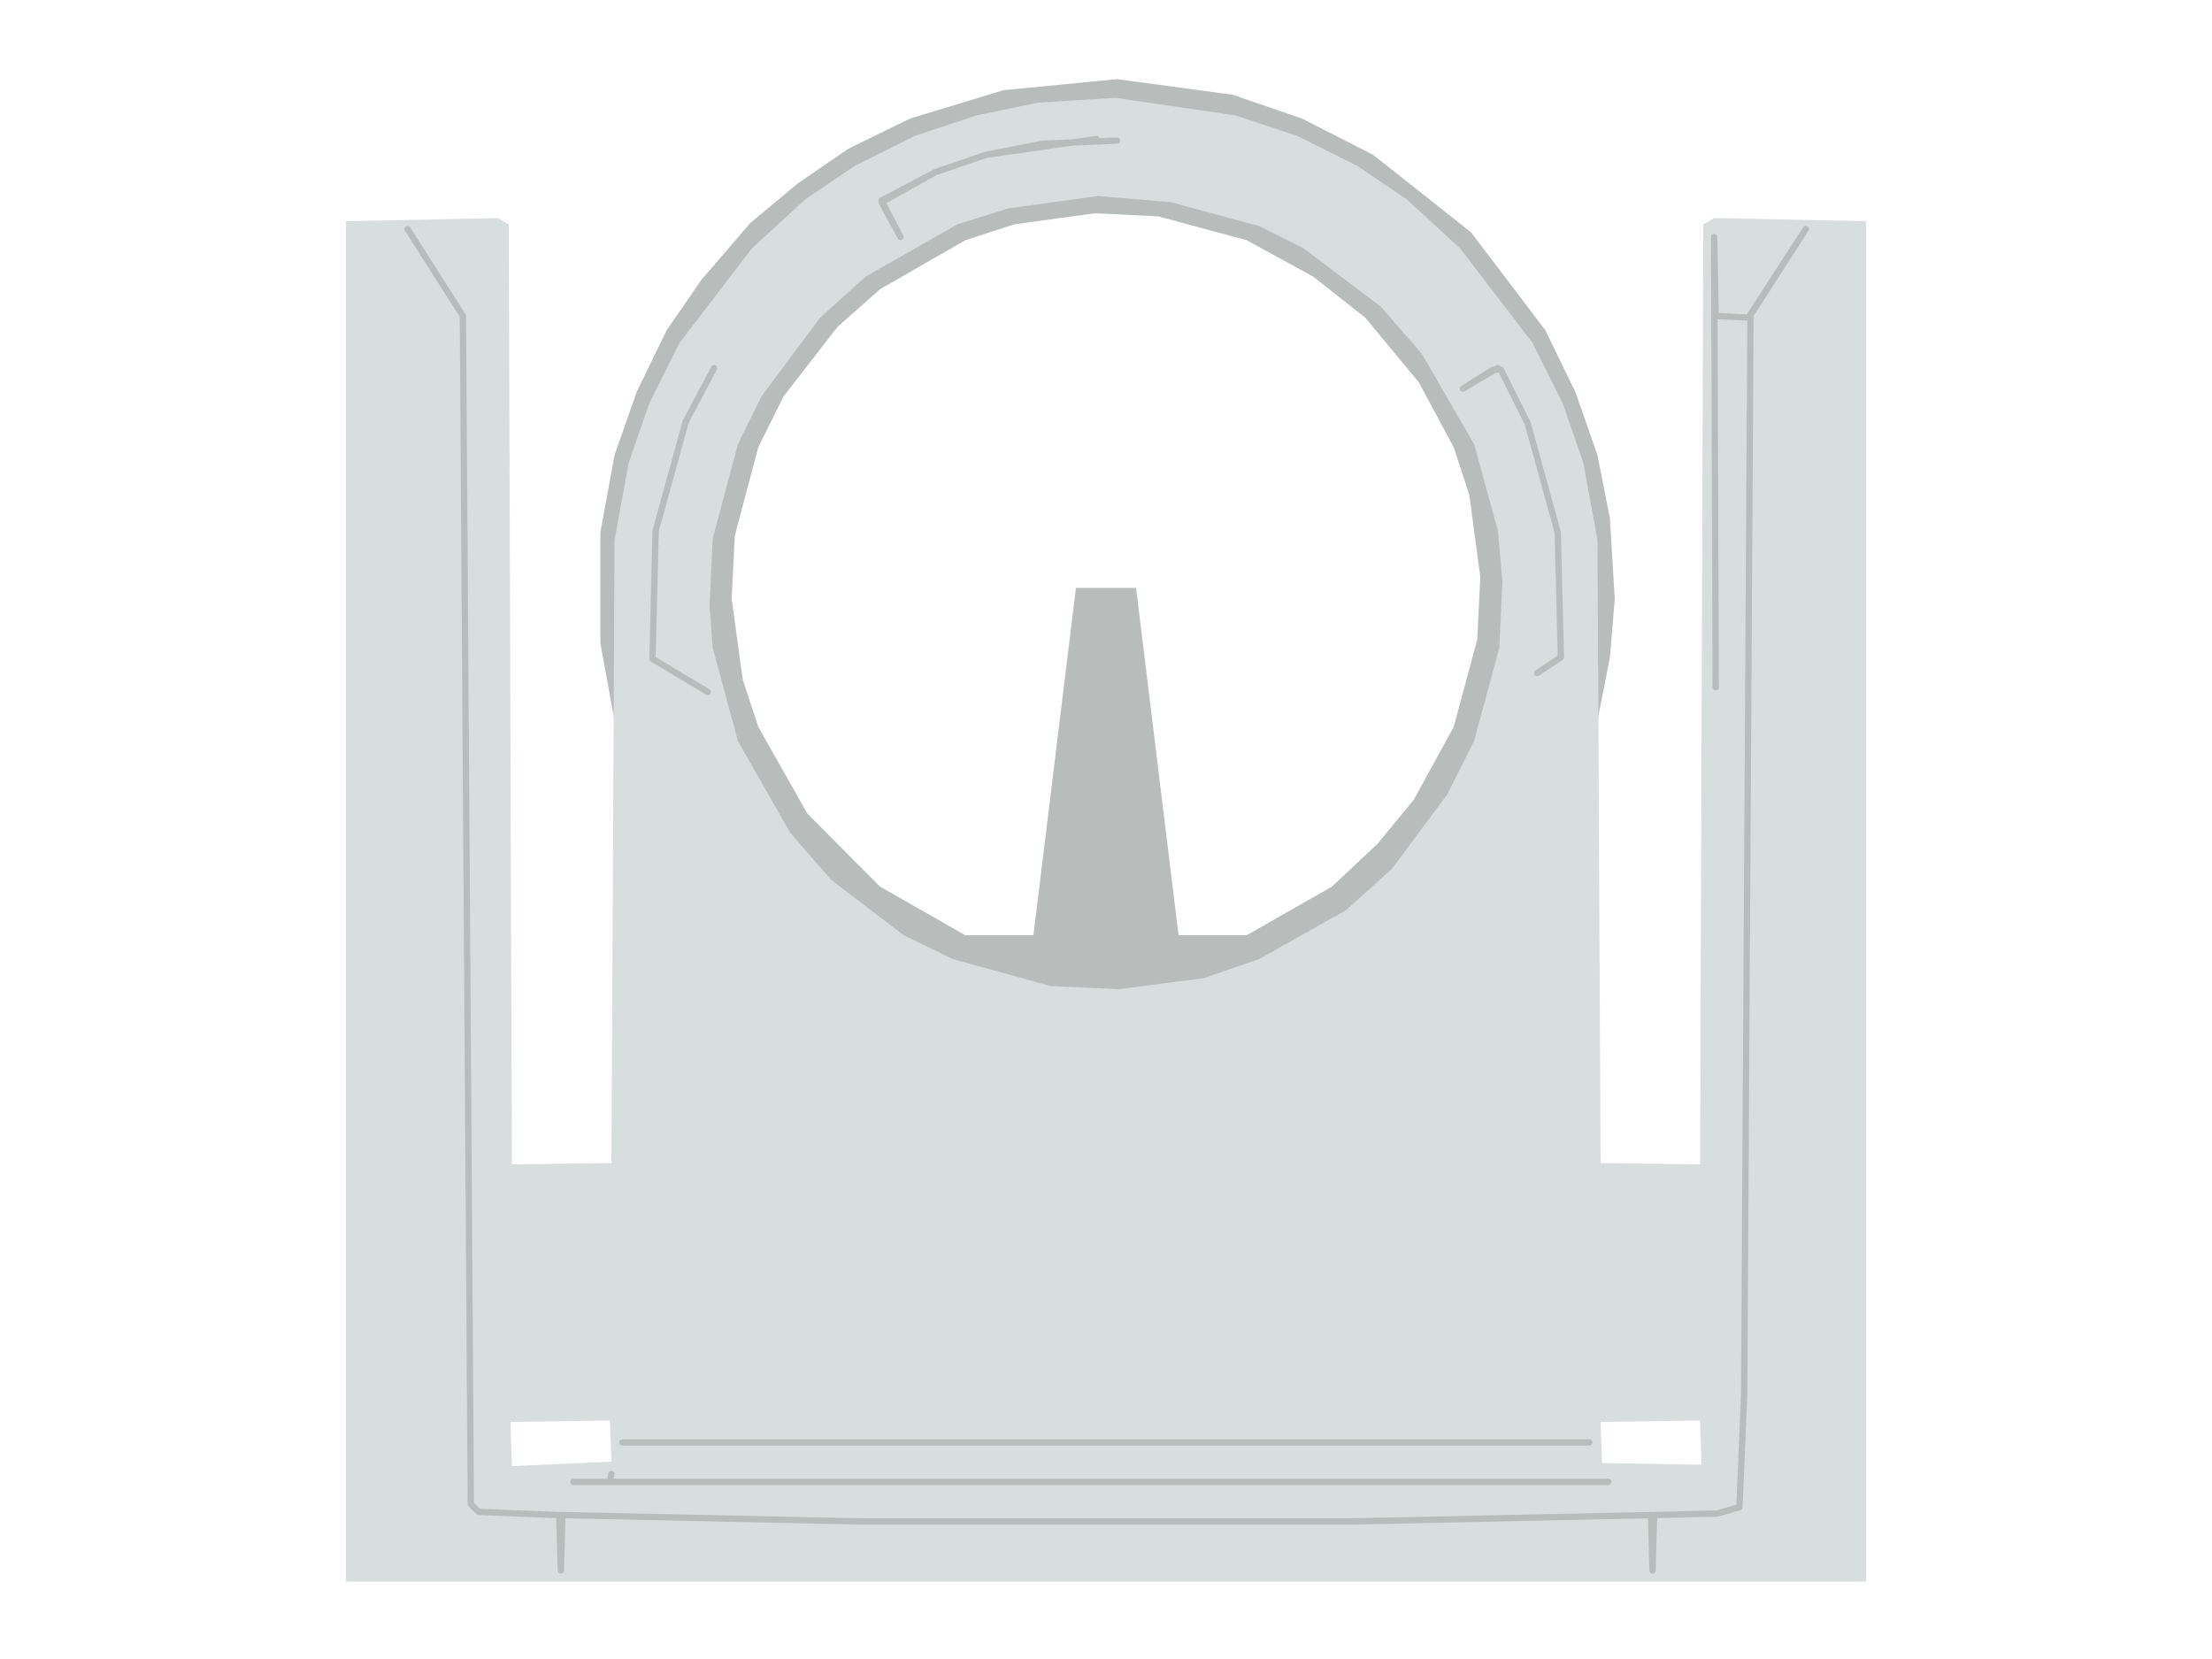
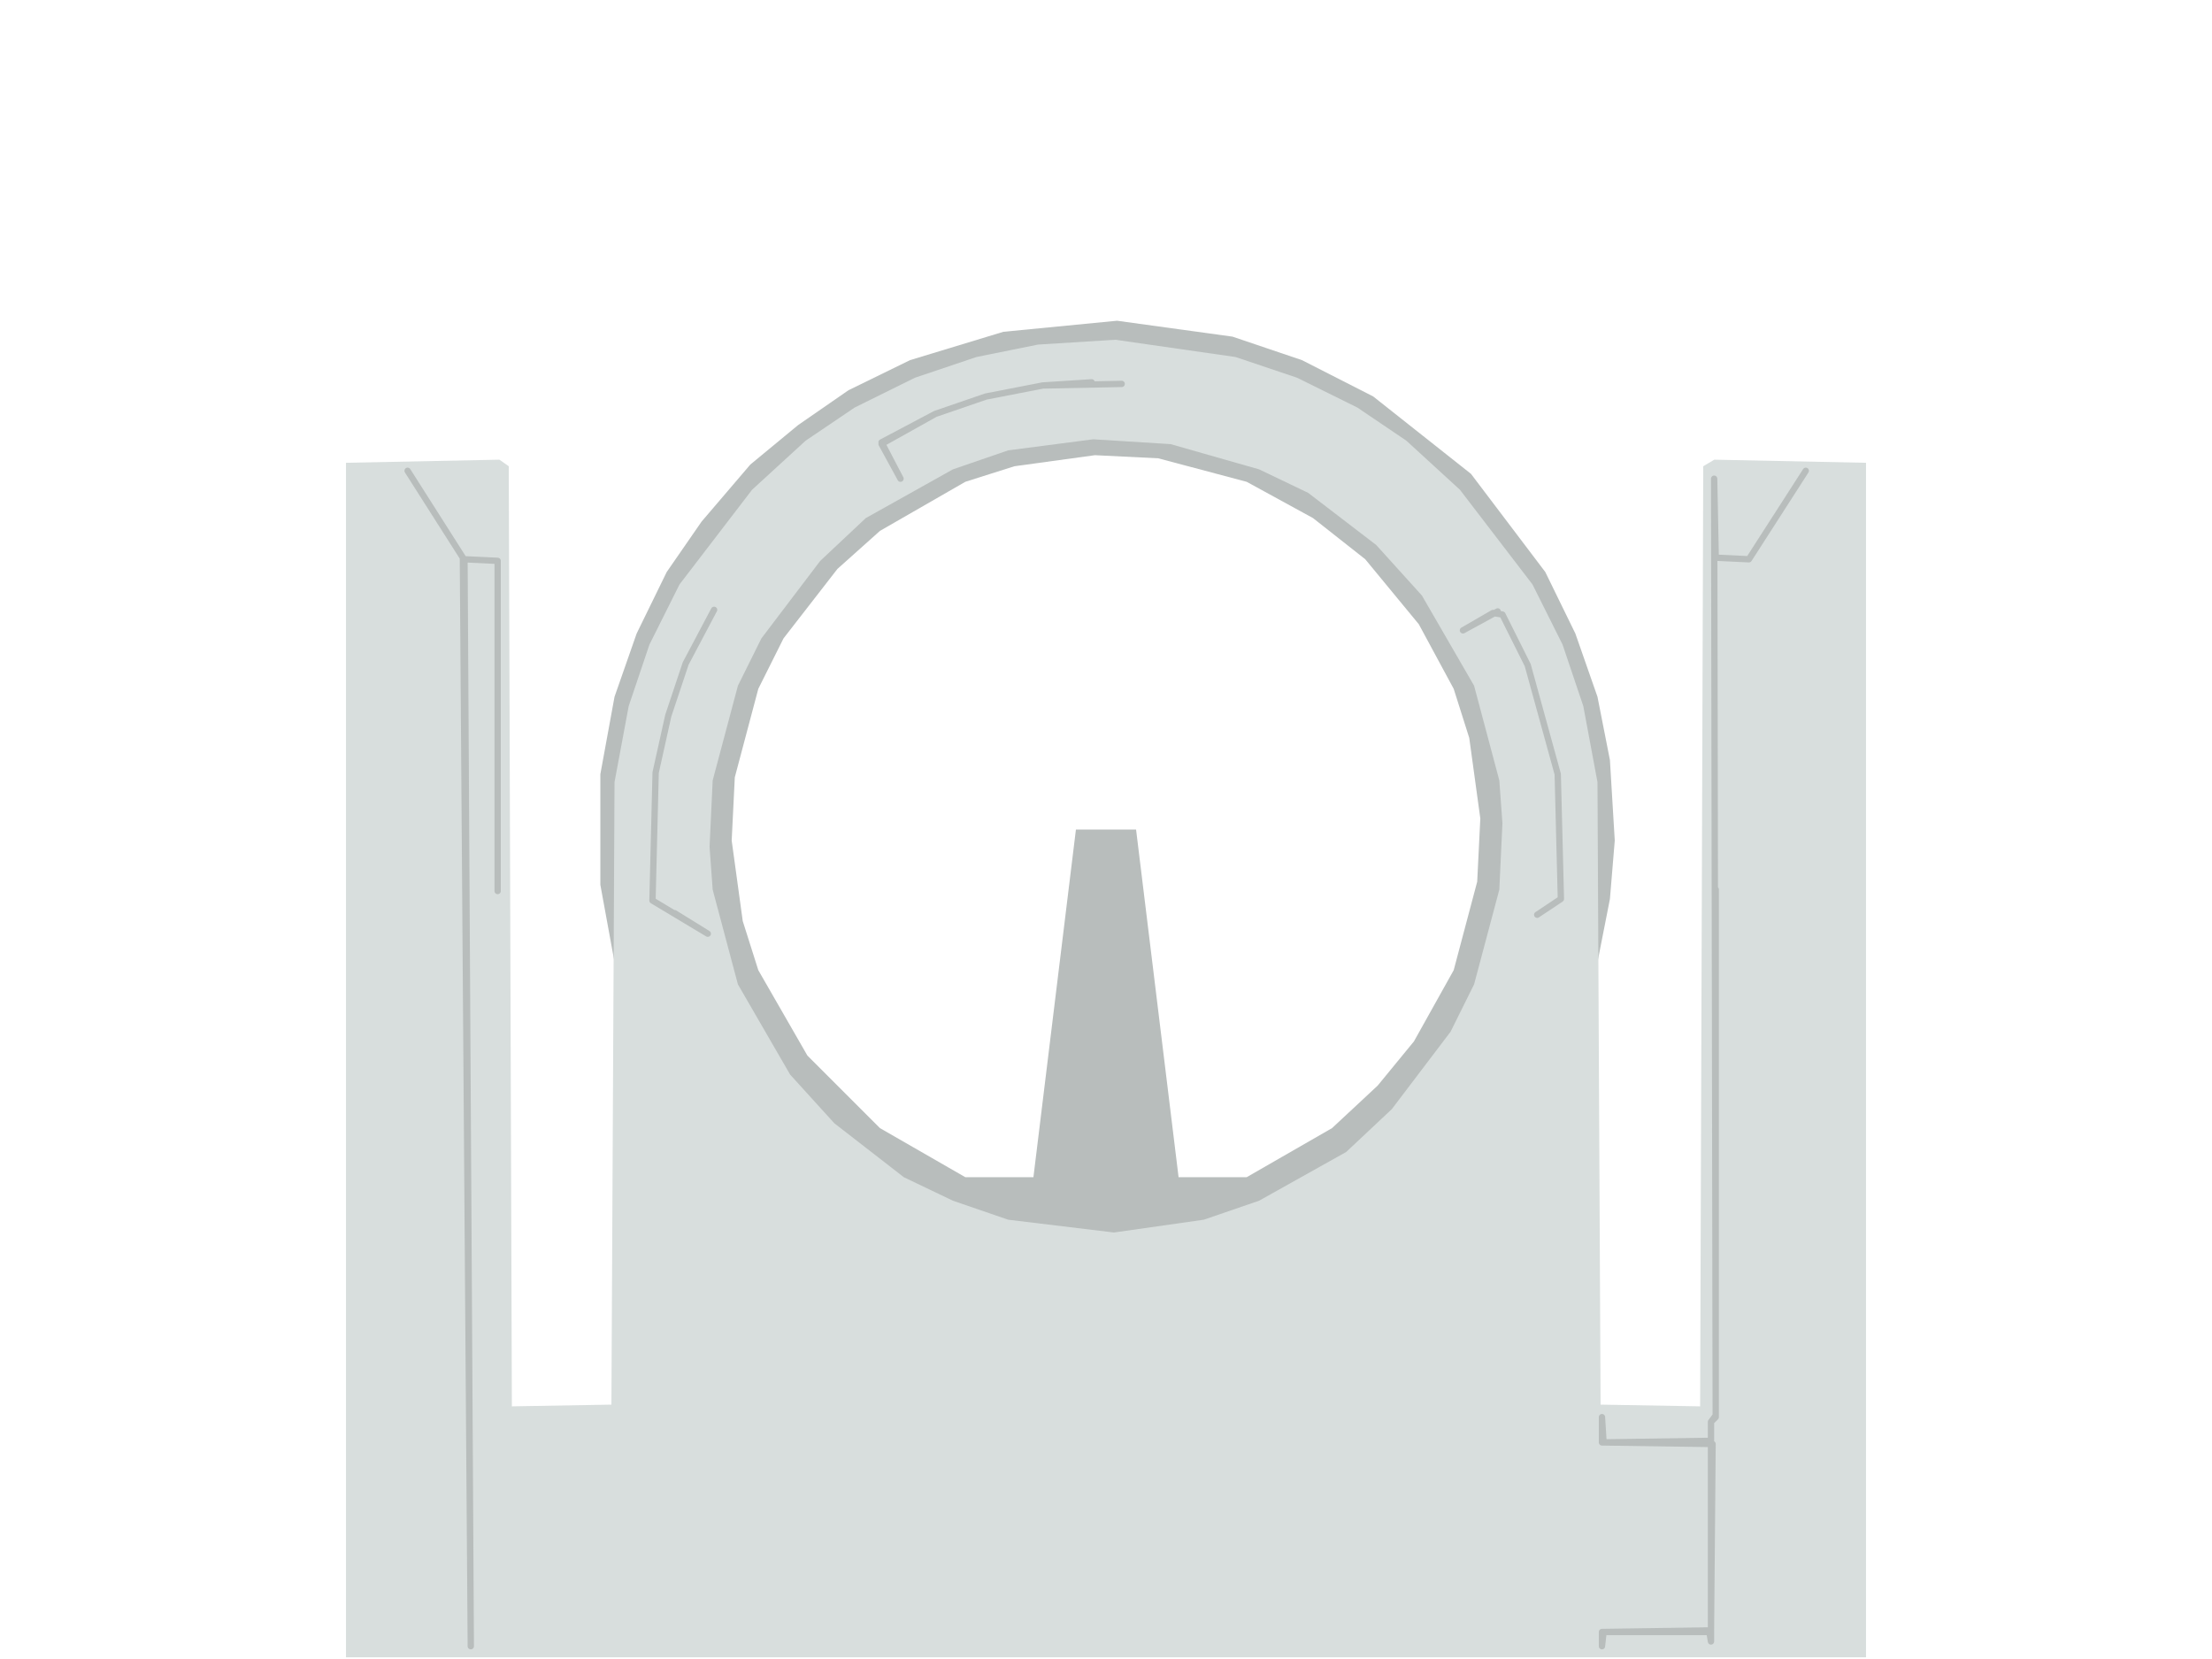
<svg xmlns="http://www.w3.org/2000/svg" viewBox="0 0 64 48">
-   <path d="M26.33,3.43 L24.55,4.30 L23.09,5.30 L21.71,6.45 L20.30,8.09 L19.29,9.55 L18.42,11.34 L17.78,13.17 L17.37,15.41 L17.37,18.61 L17.78,20.85 L18.42,22.67 L22.17,30.26 L22.77,32.46 L22.99,35.70 L22.49,40.00 L41.51,40.00 L41.01,35.70 L41.23,32.46 L41.83,30.26 L45.58,22.67 L46.22,20.85 L46.58,19.02 L46.72,17.33 L46.58,14.99 L46.22,13.17 L45.58,11.34 L44.71,9.55 L42.56,6.72 L39.73,4.48 L37.67,3.43 L35.66,2.74 L32.32,2.29 L29.03,2.61Z M27.93,6.95 L29.35,6.49 L31.68,6.17 L33.51,6.26 L36.07,6.95 L37.99,8.00 L39.50,9.19 L41.05,11.06 L42.06,12.94 L42.51,14.31 L42.83,16.69 L42.74,18.51 L42.06,21.03 L40.91,23.13 L39.86,24.41 L38.54,25.65 L36.07,27.06 L34.10,27.06 L32.87,17.01 L31.13,17.01 L29.90,27.06 L27.93,27.06 L25.46,25.65 L23.36,23.54 L21.94,21.03 L21.49,19.66 L21.17,17.33 L21.26,15.50 L21.94,12.94 L22.67,11.47 L24.23,9.46 L25.46,8.37Z" fill="#b8bdbc" fill-rule="evenodd" />
-   <path d="M10.01,6.40 L10.01,45.76 L53.99,45.76 L53.99,6.40 L49.60,6.31 L49.28,6.49 L49.19,33.69 L46.31,33.65 L46.22,15.63 L45.81,13.39 L45.21,11.66 L44.34,9.92 L42.24,7.18 L40.69,5.76 L39.27,4.80 L37.53,3.93 L35.75,3.34 L32.27,2.83 L30.03,2.97 L28.25,3.34 L26.47,3.93 L24.73,4.80 L23.31,5.76 L21.76,7.18 L19.66,9.92 L18.79,11.66 L18.19,13.39 L17.78,15.63 L17.69,33.65 L14.81,33.69 L14.72,6.49 L14.40,6.31Z M46.31,41.14 L49.19,41.10 L49.23,42.38 L46.35,42.33Z M14.77,41.14 L17.65,41.10 L17.69,42.29 L14.81,42.42Z M31.77,5.67 L33.87,5.85 L36.43,6.54 L37.71,7.18 L39.95,8.87 L41.14,10.24 L42.65,12.85 L43.34,15.36 L43.47,16.82 L43.38,18.74 L42.65,21.44 L41.87,22.99 L40.27,25.14 L38.95,26.33 L36.43,27.75 L34.83,28.30 L32.37,28.62 L30.40,28.53 L27.57,27.75 L26.15,27.06 L24.05,25.46 L22.86,24.09 L21.35,21.44 L20.62,18.74 L20.53,17.51 L20.62,15.59 L21.35,12.85 L22.03,11.47 L23.73,9.19 L25.05,8.00 L27.70,6.49 L29.17,6.03Z" fill="#d8dedd" fill-rule="evenodd" />
+   <path d="M26.33,10.42 L24.55,11.29 L23.09,12.30 L21.71,13.44 L20.30,15.09 L19.29,16.55 L18.42,18.33 L17.78,20.16 L17.37,22.40 L17.37,25.60 L17.78,27.84 L18.42,29.67 L22.17,37.26 L22.77,39.45 L22.99,42.70 L22.49,46.99 L41.51,46.99 L41.01,42.70 L41.23,39.45 L41.83,37.26 L45.58,29.67 L46.22,27.84 L46.58,26.01 L46.72,24.32 L46.58,21.99 L46.22,20.16 L45.58,18.33 L44.71,16.55 L42.56,13.71 L39.73,11.47 L37.67,10.42 L35.66,9.74 L32.32,9.28 L29.03,9.60Z M27.93,13.94 L29.35,13.49 L31.68,13.17 L33.51,13.26 L36.07,13.94 L37.99,14.99 L39.50,16.18 L41.05,18.06 L42.06,19.93 L42.51,21.35 L42.83,23.68 L42.74,25.51 L42.06,28.07 L40.91,30.13 L39.86,31.41 L38.54,32.64 L36.07,34.06 L34.10,34.06 L32.87,24.00 L31.13,24.00 L29.90,34.06 L27.93,34.06 L25.46,32.64 L23.36,30.54 L21.94,28.07 L21.49,26.65 L21.17,24.32 L21.26,22.49 L21.94,19.93 L22.67,18.47 L24.23,16.46 L25.46,15.36Z" fill="#b8bdbc" fill-rule="evenodd" />
+   <path d="M10.01,13.39 L10.01,47.95 L53.99,47.95 L53.99,13.39 L49.60,13.30 L49.28,13.49 L49.19,40.69 L46.31,40.64 L46.22,22.63 L45.81,20.43 L45.21,18.65 L44.34,16.91 L42.24,14.17 L40.69,12.75 L39.27,11.79 L37.53,10.93 L35.75,10.33 L32.27,9.83 L30.03,9.97 L28.25,10.33 L26.47,10.93 L24.73,11.79 L23.31,12.75 L21.76,14.17 L19.66,16.91 L18.79,18.65 L18.19,20.43 L17.78,22.63 L17.69,40.64 L14.81,40.69 L14.72,13.49 L14.45,13.30Z M31.63,12.71 L33.87,12.85 L36.43,13.58 L37.85,14.26 L39.82,15.77 L41.14,17.23 L42.65,19.84 L43.38,22.58 L43.47,23.82 L43.38,25.74 L42.65,28.48 L41.97,29.85 L40.27,32.09 L38.95,33.33 L36.43,34.74 L34.83,35.29 L32.23,35.66 L29.17,35.29 L27.57,34.74 L26.15,34.06 L24.14,32.50 L22.86,31.09 L21.35,28.48 L20.62,25.74 L20.53,24.50 L20.62,22.58 L21.35,19.84 L22.03,18.47 L23.73,16.23 L25.05,14.99 L27.57,13.58 L29.17,13.03Z" fill="#d8dedd" fill-rule="evenodd" />
  <g transform="scale(0.04571)" fill="none" stroke="#b8bdbc" stroke-width="4.0" stroke-linecap="round" stroke-linejoin="round">
-     <path d="M258,145 L293,200 L298,952 L303,957 L354,959 L355,994 L356,959 L543,963 L857,963 L1045,959 L1046,994 L1047,959 L1087,958 L1101,954 L1104,883 L1108,199 L1143,145 L1107,201 L1086,200 L1085,150 L1086,435" />
-     <path d="M387,933 L386,938 L363,938 L1018,938" />
-     <path d="M394,913 L1006,913" />
-     <path d="M694,88 L624,98 L592,109 L558,128 L570,150 L558,127 L592,109 L624,98 L660,91 L707,89" />
-     <path d="M948,233 L926,246 L945,234 L950,234 L967,268 L986,337 L988,416 L973,426" />
-     <path d="M452,233 L434,267 L415,336 L413,417 L448,438 L428,426" />
+     <path d="M258,298 L293,353 L298,1042 L294,354 L315,355 L315,564" />
+     <path d="M1143,298 L1107,354 L1086,353 L1085,303 L1086,896 L1083,900 L1083,912 L1015,913 L1014,897 L1014,913 L1084,914 L1083,1032 L1014,1033 L1014,1042 L1015,1033 L1082,1033 L1083,1039 L1083,900 L1086,897 L1086,563" />
+     <path d="M691,242 L660,244 L624,251 L592,262 L558,281 L570,303 L558,280 L592,262 L624,251 L660,244 L710,243" />
+     <path d="M948,387 L926,399 L945,388 L951,389 L967,421 L986,490 L988,569 L973,579" />
+     <path d="M452,386 L434,420 L423,453 L415,489 L413,570 L448,591 L427,578" />
  </g>
</svg>
